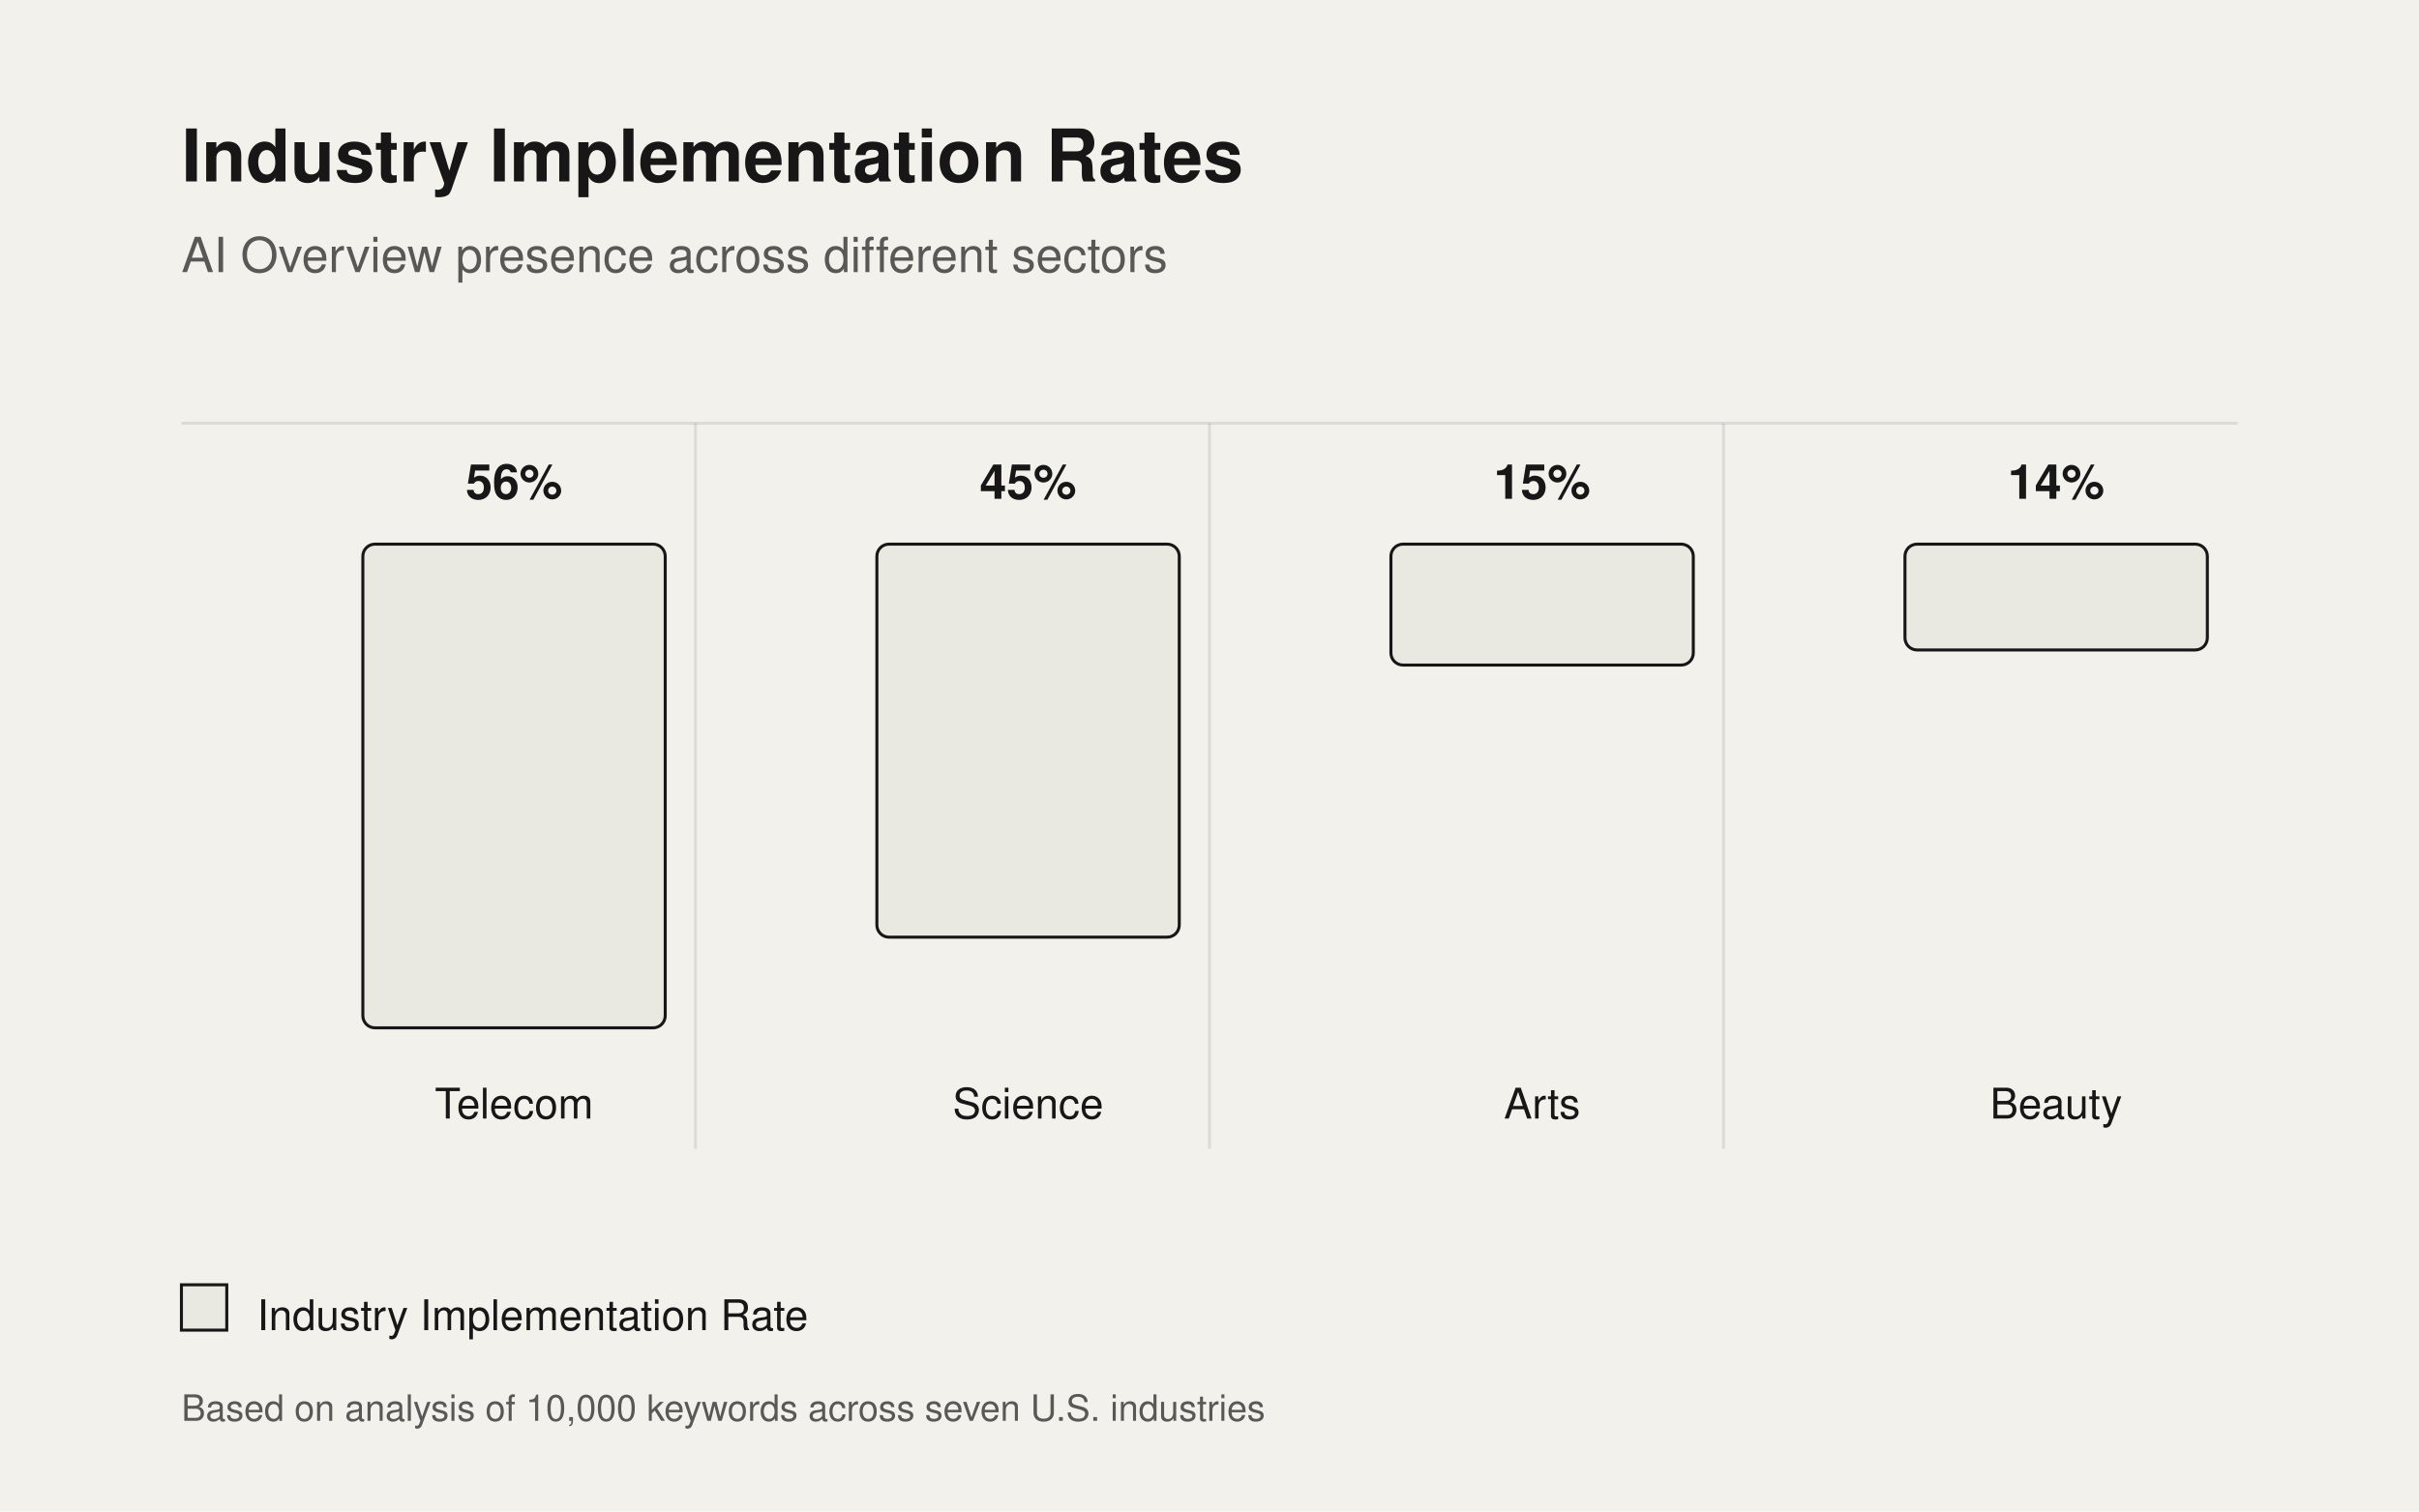
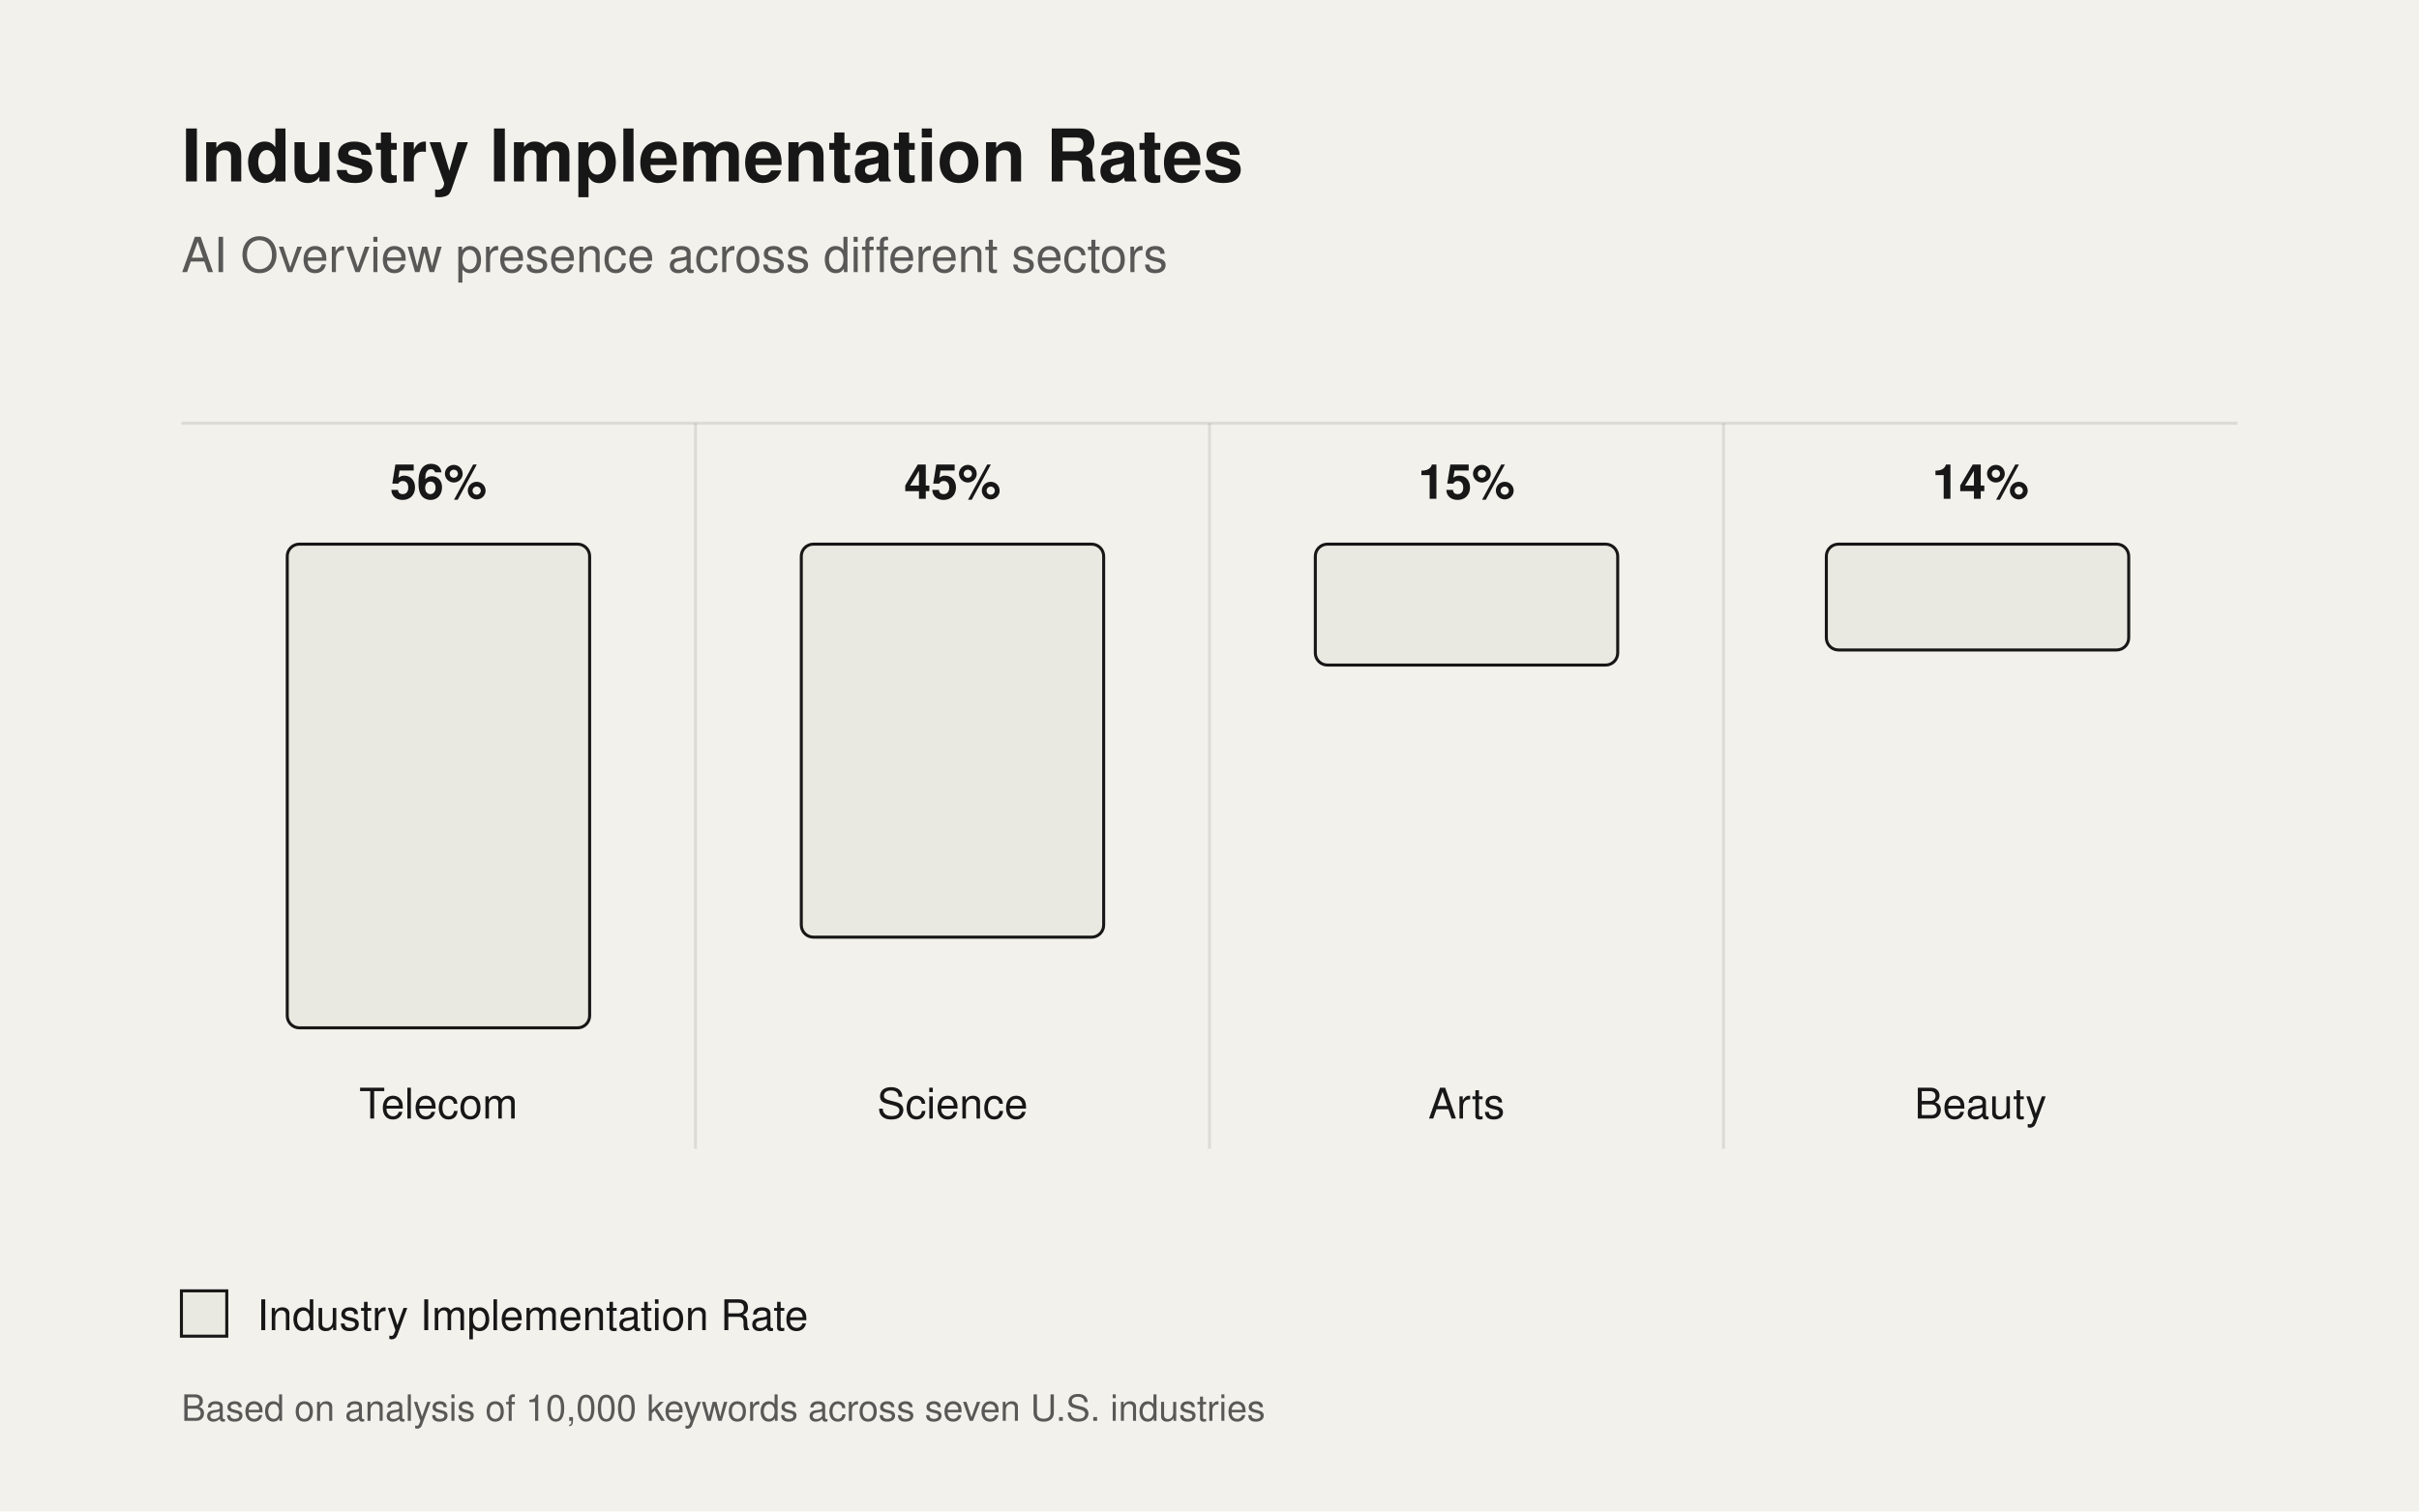
<svg xmlns="http://www.w3.org/2000/svg" viewBox="0 0 800 500">
  <rect width="800" height="500" fill="rgb(242, 241, 236)" />
  <text x="60" y="60" font-family="system-ui, BlinkMacSystemFont, Segoe UI, Helvetica, Arial, sans-serif, Apple Color Emoji, Segoe UI Emoji, Segoe UI Symbol" font-size="24" font-weight="600" fill="rgb(23, 23, 23)">
    Industry Implementation Rates
  </text>
  <text x="60" y="90" font-family="system-ui, BlinkMacSystemFont, Segoe UI, Helvetica, Arial, sans-serif, Apple Color Emoji, Segoe UI Emoji, Segoe UI Symbol" font-size="16" fill="rgb(23, 23, 23)" opacity="0.7">
    AI Overview presence across different sectors
  </text>
  <g transform="translate(60, 140)">
    <g stroke="rgb(23, 23, 23)" stroke-opacity="0.1">
      <line x1="0" y1="0" x2="680" y2="0" />
      <line x1="170" y1="0" x2="170" y2="240" />
      <line x1="340" y1="0" x2="340" y2="240" />
      <line x1="510" y1="0" x2="510" y2="240" />
    </g>
    <g>
      <g transform="translate(60, 30)">
-         <text x="50" y="-5" font-family="system-ui, BlinkMacSystemFont, Segoe UI, Helvetica, Arial, sans-serif, Apple Color Emoji, Segoe UI Emoji, Segoe UI Symbol" font-size="16" font-weight="600" fill="rgb(23, 23, 23)" text-anchor="middle">56%</text>
-         <rect x="0" y="10" width="100" height="160" fill="rgb(234, 233, 225)" stroke="rgb(23, 23, 23)" stroke-width="1" rx="4" />
-         <text x="50" y="200" font-family="system-ui, BlinkMacSystemFont, Segoe UI, Helvetica, Arial, sans-serif, Apple Color Emoji, Segoe UI Emoji, Segoe UI Symbol" font-size="14" fill="rgb(23, 23, 23)" text-anchor="middle">Telecom</text>
+         <text x="25" y="-5" font-family="system-ui, BlinkMacSystemFont, Segoe UI, Helvetica, Arial, sans-serif, Apple Color Emoji, Segoe UI Emoji, Segoe UI Symbol" font-size="16" font-weight="600" fill="rgb(23, 23, 23)" text-anchor="middle">56%</text>
+         <rect x="-25" y="10" width="100" height="160" fill="rgb(234, 233, 225)" stroke="rgb(23, 23, 23)" stroke-width="1" rx="4" />
+         <text x="25" y="200" font-family="system-ui, BlinkMacSystemFont, Segoe UI, Helvetica, Arial, sans-serif, Apple Color Emoji, Segoe UI Emoji, Segoe UI Symbol" font-size="14" fill="rgb(23, 23, 23)" text-anchor="middle">Telecom</text>
      </g>
      <g transform="translate(230, 30)">
-         <text x="50" y="-5" font-family="system-ui, BlinkMacSystemFont, Segoe UI, Helvetica, Arial, sans-serif, Apple Color Emoji, Segoe UI Emoji, Segoe UI Symbol" font-size="16" font-weight="600" fill="rgb(23, 23, 23)" text-anchor="middle">45%</text>
-         <rect x="0" y="10" width="100" height="130" fill="rgb(234, 233, 225)" stroke="rgb(23, 23, 23)" stroke-width="1" rx="4" />
-         <text x="50" y="200" font-family="system-ui, BlinkMacSystemFont, Segoe UI, Helvetica, Arial, sans-serif, Apple Color Emoji, Segoe UI Emoji, Segoe UI Symbol" font-size="14" fill="rgb(23, 23, 23)" text-anchor="middle">Science</text>
+         <text x="25" y="-5" font-family="system-ui, BlinkMacSystemFont, Segoe UI, Helvetica, Arial, sans-serif, Apple Color Emoji, Segoe UI Emoji, Segoe UI Symbol" font-size="16" font-weight="600" fill="rgb(23, 23, 23)" text-anchor="middle">45%</text>
+         <rect x="-25" y="10" width="100" height="130" fill="rgb(234, 233, 225)" stroke="rgb(23, 23, 23)" stroke-width="1" rx="4" />
+         <text x="25" y="200" font-family="system-ui, BlinkMacSystemFont, Segoe UI, Helvetica, Arial, sans-serif, Apple Color Emoji, Segoe UI Emoji, Segoe UI Symbol" font-size="14" fill="rgb(23, 23, 23)" text-anchor="middle">Science</text>
      </g>
      <g transform="translate(400, 30)">
-         <text x="50" y="-5" font-family="system-ui, BlinkMacSystemFont, Segoe UI, Helvetica, Arial, sans-serif, Apple Color Emoji, Segoe UI Emoji, Segoe UI Symbol" font-size="16" font-weight="600" fill="rgb(23, 23, 23)" text-anchor="middle">15%</text>
-         <rect x="0" y="10" width="100" height="40" fill="rgb(234, 233, 225)" stroke="rgb(23, 23, 23)" stroke-width="1" rx="4" />
-         <text x="50" y="200" font-family="system-ui, BlinkMacSystemFont, Segoe UI, Helvetica, Arial, sans-serif, Apple Color Emoji, Segoe UI Emoji, Segoe UI Symbol" font-size="14" fill="rgb(23, 23, 23)" text-anchor="middle">Arts</text>
+         <text x="25" y="-5" font-family="system-ui, BlinkMacSystemFont, Segoe UI, Helvetica, Arial, sans-serif, Apple Color Emoji, Segoe UI Emoji, Segoe UI Symbol" font-size="16" font-weight="600" fill="rgb(23, 23, 23)" text-anchor="middle">15%</text>
+         <rect x="-25" y="10" width="100" height="40" fill="rgb(234, 233, 225)" stroke="rgb(23, 23, 23)" stroke-width="1" rx="4" />
+         <text x="25" y="200" font-family="system-ui, BlinkMacSystemFont, Segoe UI, Helvetica, Arial, sans-serif, Apple Color Emoji, Segoe UI Emoji, Segoe UI Symbol" font-size="14" fill="rgb(23, 23, 23)" text-anchor="middle">Arts</text>
      </g>
      <g transform="translate(570, 30)">
-         <text x="50" y="-5" font-family="system-ui, BlinkMacSystemFont, Segoe UI, Helvetica, Arial, sans-serif, Apple Color Emoji, Segoe UI Emoji, Segoe UI Symbol" font-size="16" font-weight="600" fill="rgb(23, 23, 23)" text-anchor="middle">14%</text>
-         <rect x="0" y="10" width="100" height="35" fill="rgb(234, 233, 225)" stroke="rgb(23, 23, 23)" stroke-width="1" rx="4" />
-         <text x="50" y="200" font-family="system-ui, BlinkMacSystemFont, Segoe UI, Helvetica, Arial, sans-serif, Apple Color Emoji, Segoe UI Emoji, Segoe UI Symbol" font-size="14" fill="rgb(23, 23, 23)" text-anchor="middle">Beauty</text>
+         <text x="25" y="-5" font-family="system-ui, BlinkMacSystemFont, Segoe UI, Helvetica, Arial, sans-serif, Apple Color Emoji, Segoe UI Emoji, Segoe UI Symbol" font-size="16" font-weight="600" fill="rgb(23, 23, 23)" text-anchor="middle">14%</text>
+         <rect x="-26" y="10" width="100" height="35" fill="rgb(234, 233, 225)" stroke="rgb(23, 23, 23)" stroke-width="1" rx="4" />
+         <text x="25" y="200" font-family="system-ui, BlinkMacSystemFont, Segoe UI, Helvetica, Arial, sans-serif, Apple Color Emoji, Segoe UI Emoji, Segoe UI Symbol" font-size="14" fill="rgb(23, 23, 23)" text-anchor="middle">Beauty</text>
      </g>
    </g>
  </g>
  <g transform="translate(60, 440)">
-     <rect x="0" y="-15" width="15" height="15" fill="rgb(234, 233, 225)" stroke="rgb(23, 23, 23)" stroke-width="1" />
+     <rect x="0" y="-13" width="15" height="15" fill="rgb(234, 233, 225)" stroke="rgb(23, 23, 23)" stroke-width="1" />
    <text x="25" y="0" font-family="system-ui, BlinkMacSystemFont, Segoe UI, Helvetica, Arial, sans-serif, Apple Color Emoji, Segoe UI Emoji, Segoe UI Symbol" font-size="14" fill="rgb(23, 23, 23)">Industry Implementation Rate</text>
    <text x="0" y="30" font-family="system-ui, BlinkMacSystemFont, Segoe UI, Helvetica, Arial, sans-serif, Apple Color Emoji, Segoe UI Emoji, Segoe UI Symbol" font-size="12" fill="rgb(23, 23, 23)" opacity="0.7">
      Based on analysis of 10,000 keywords across seven U.S. industries
    </text>
  </g>
</svg>
